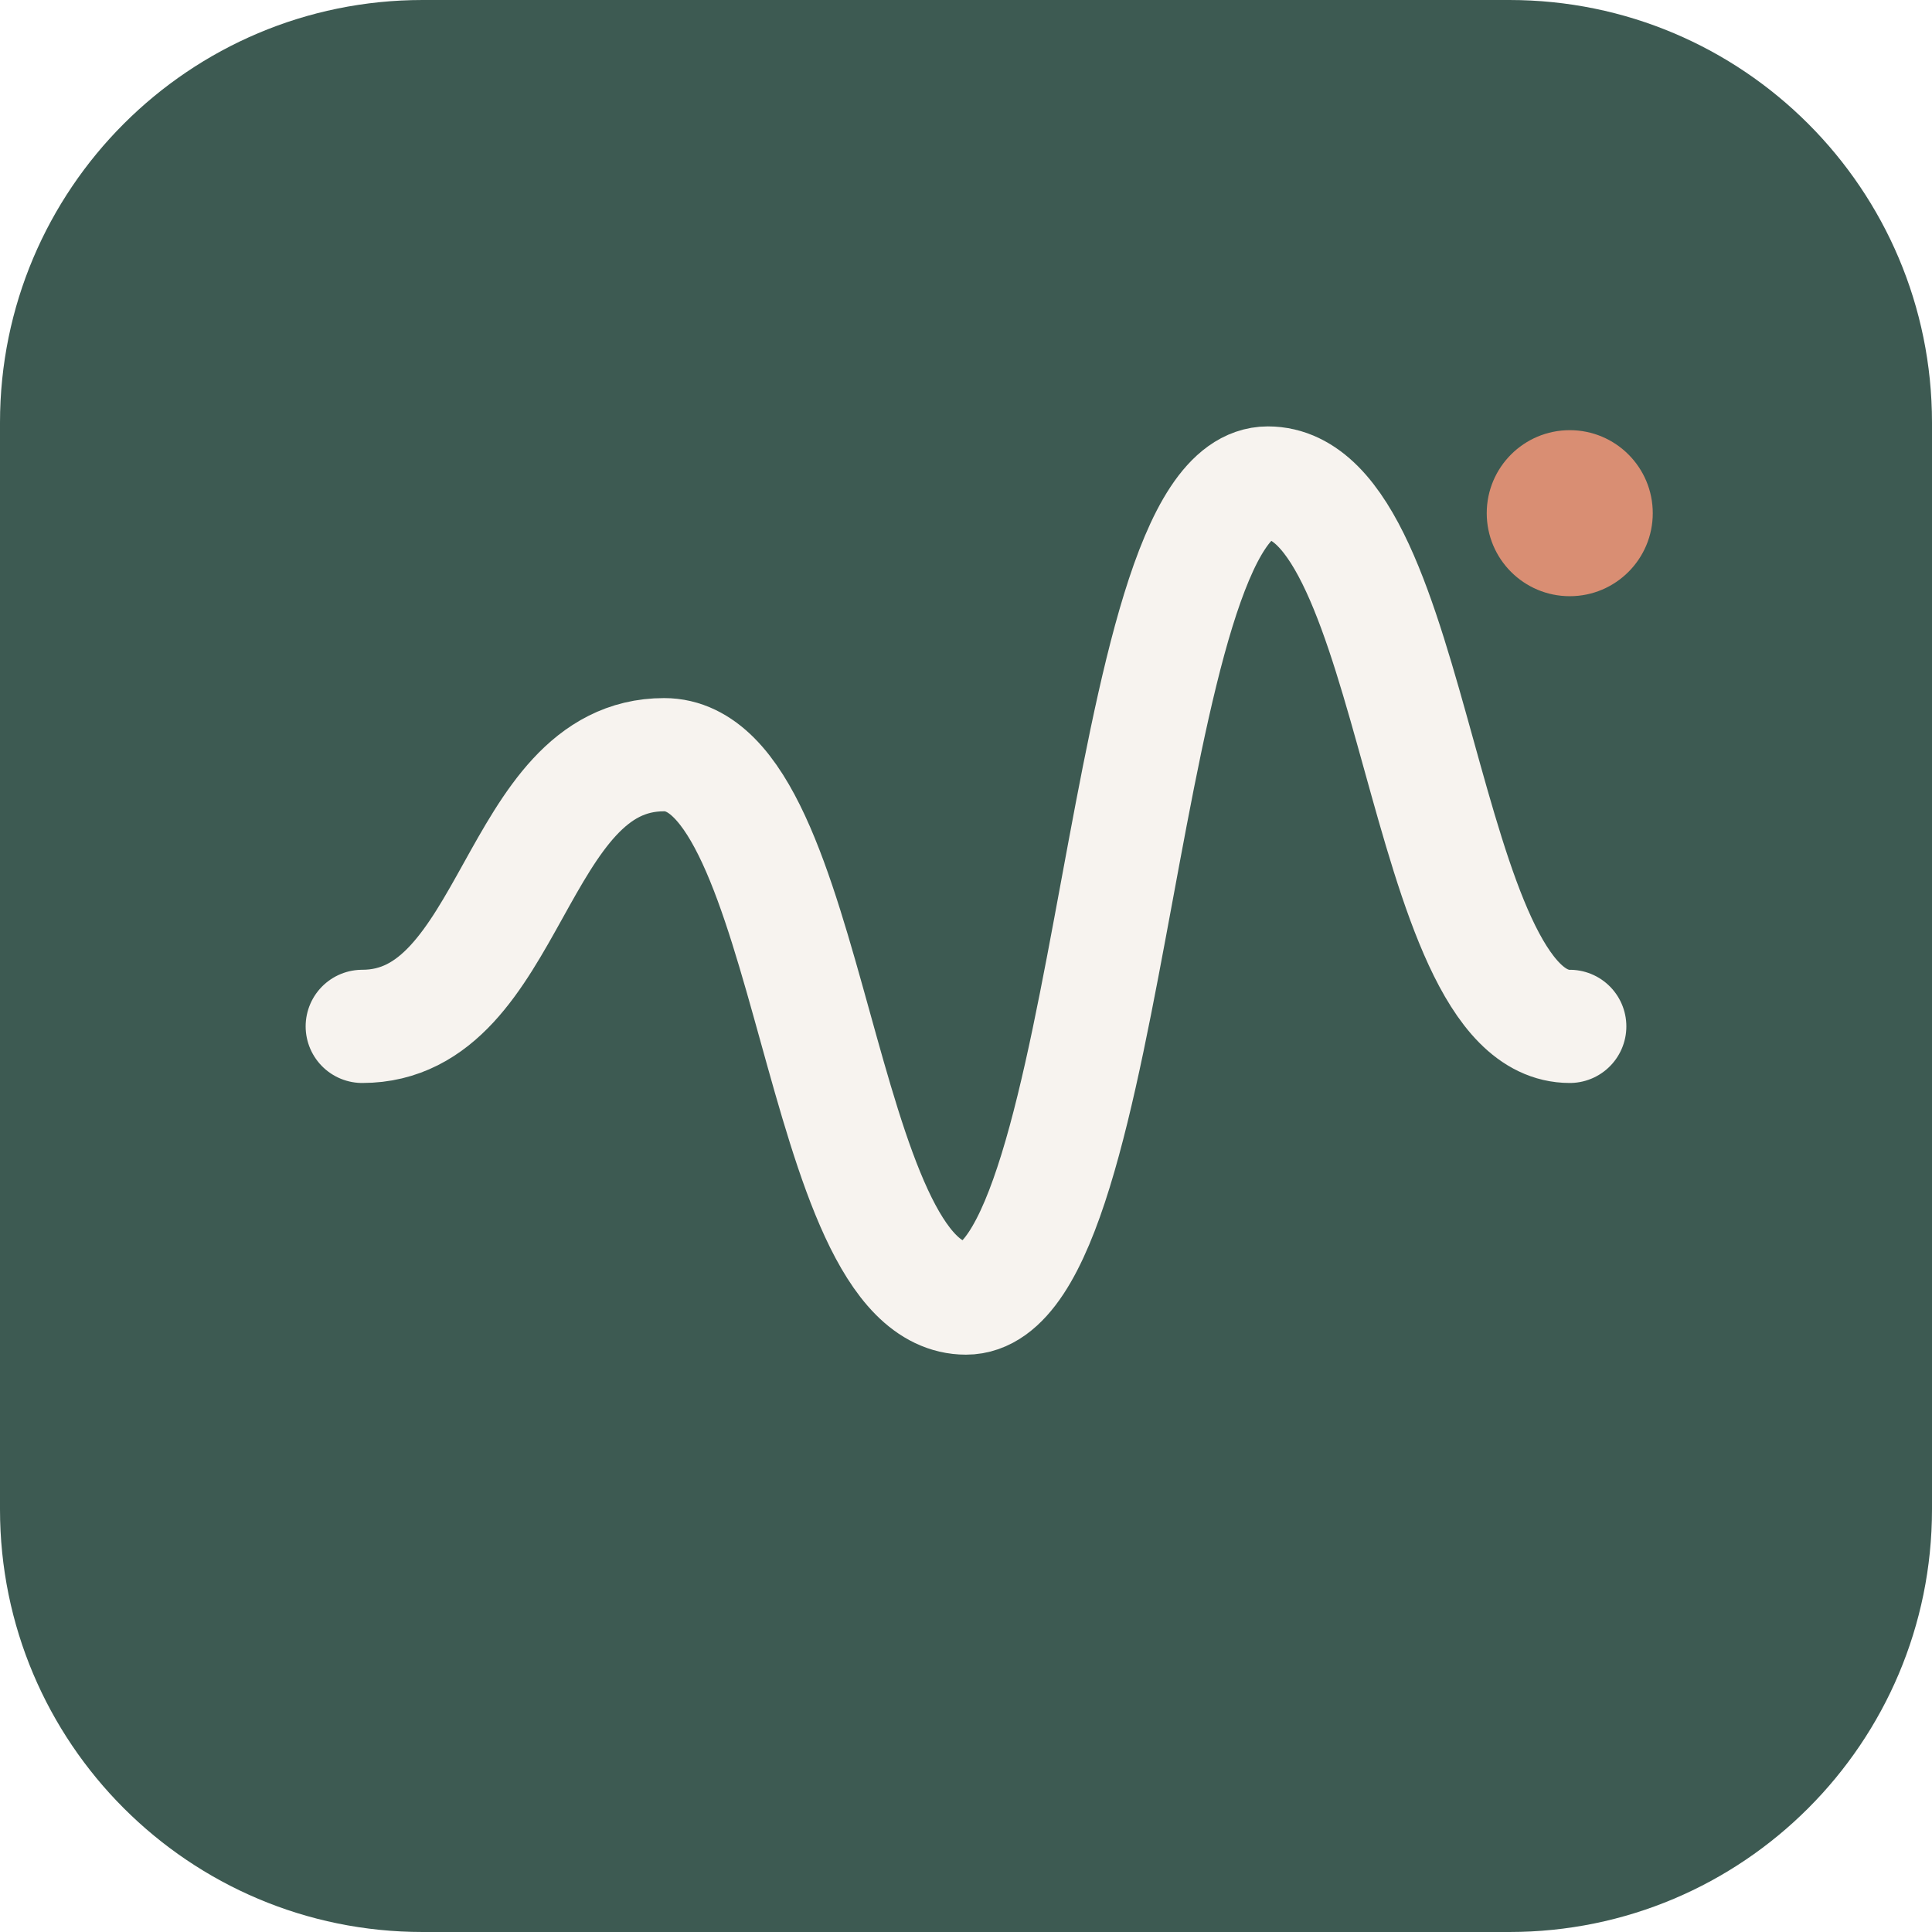
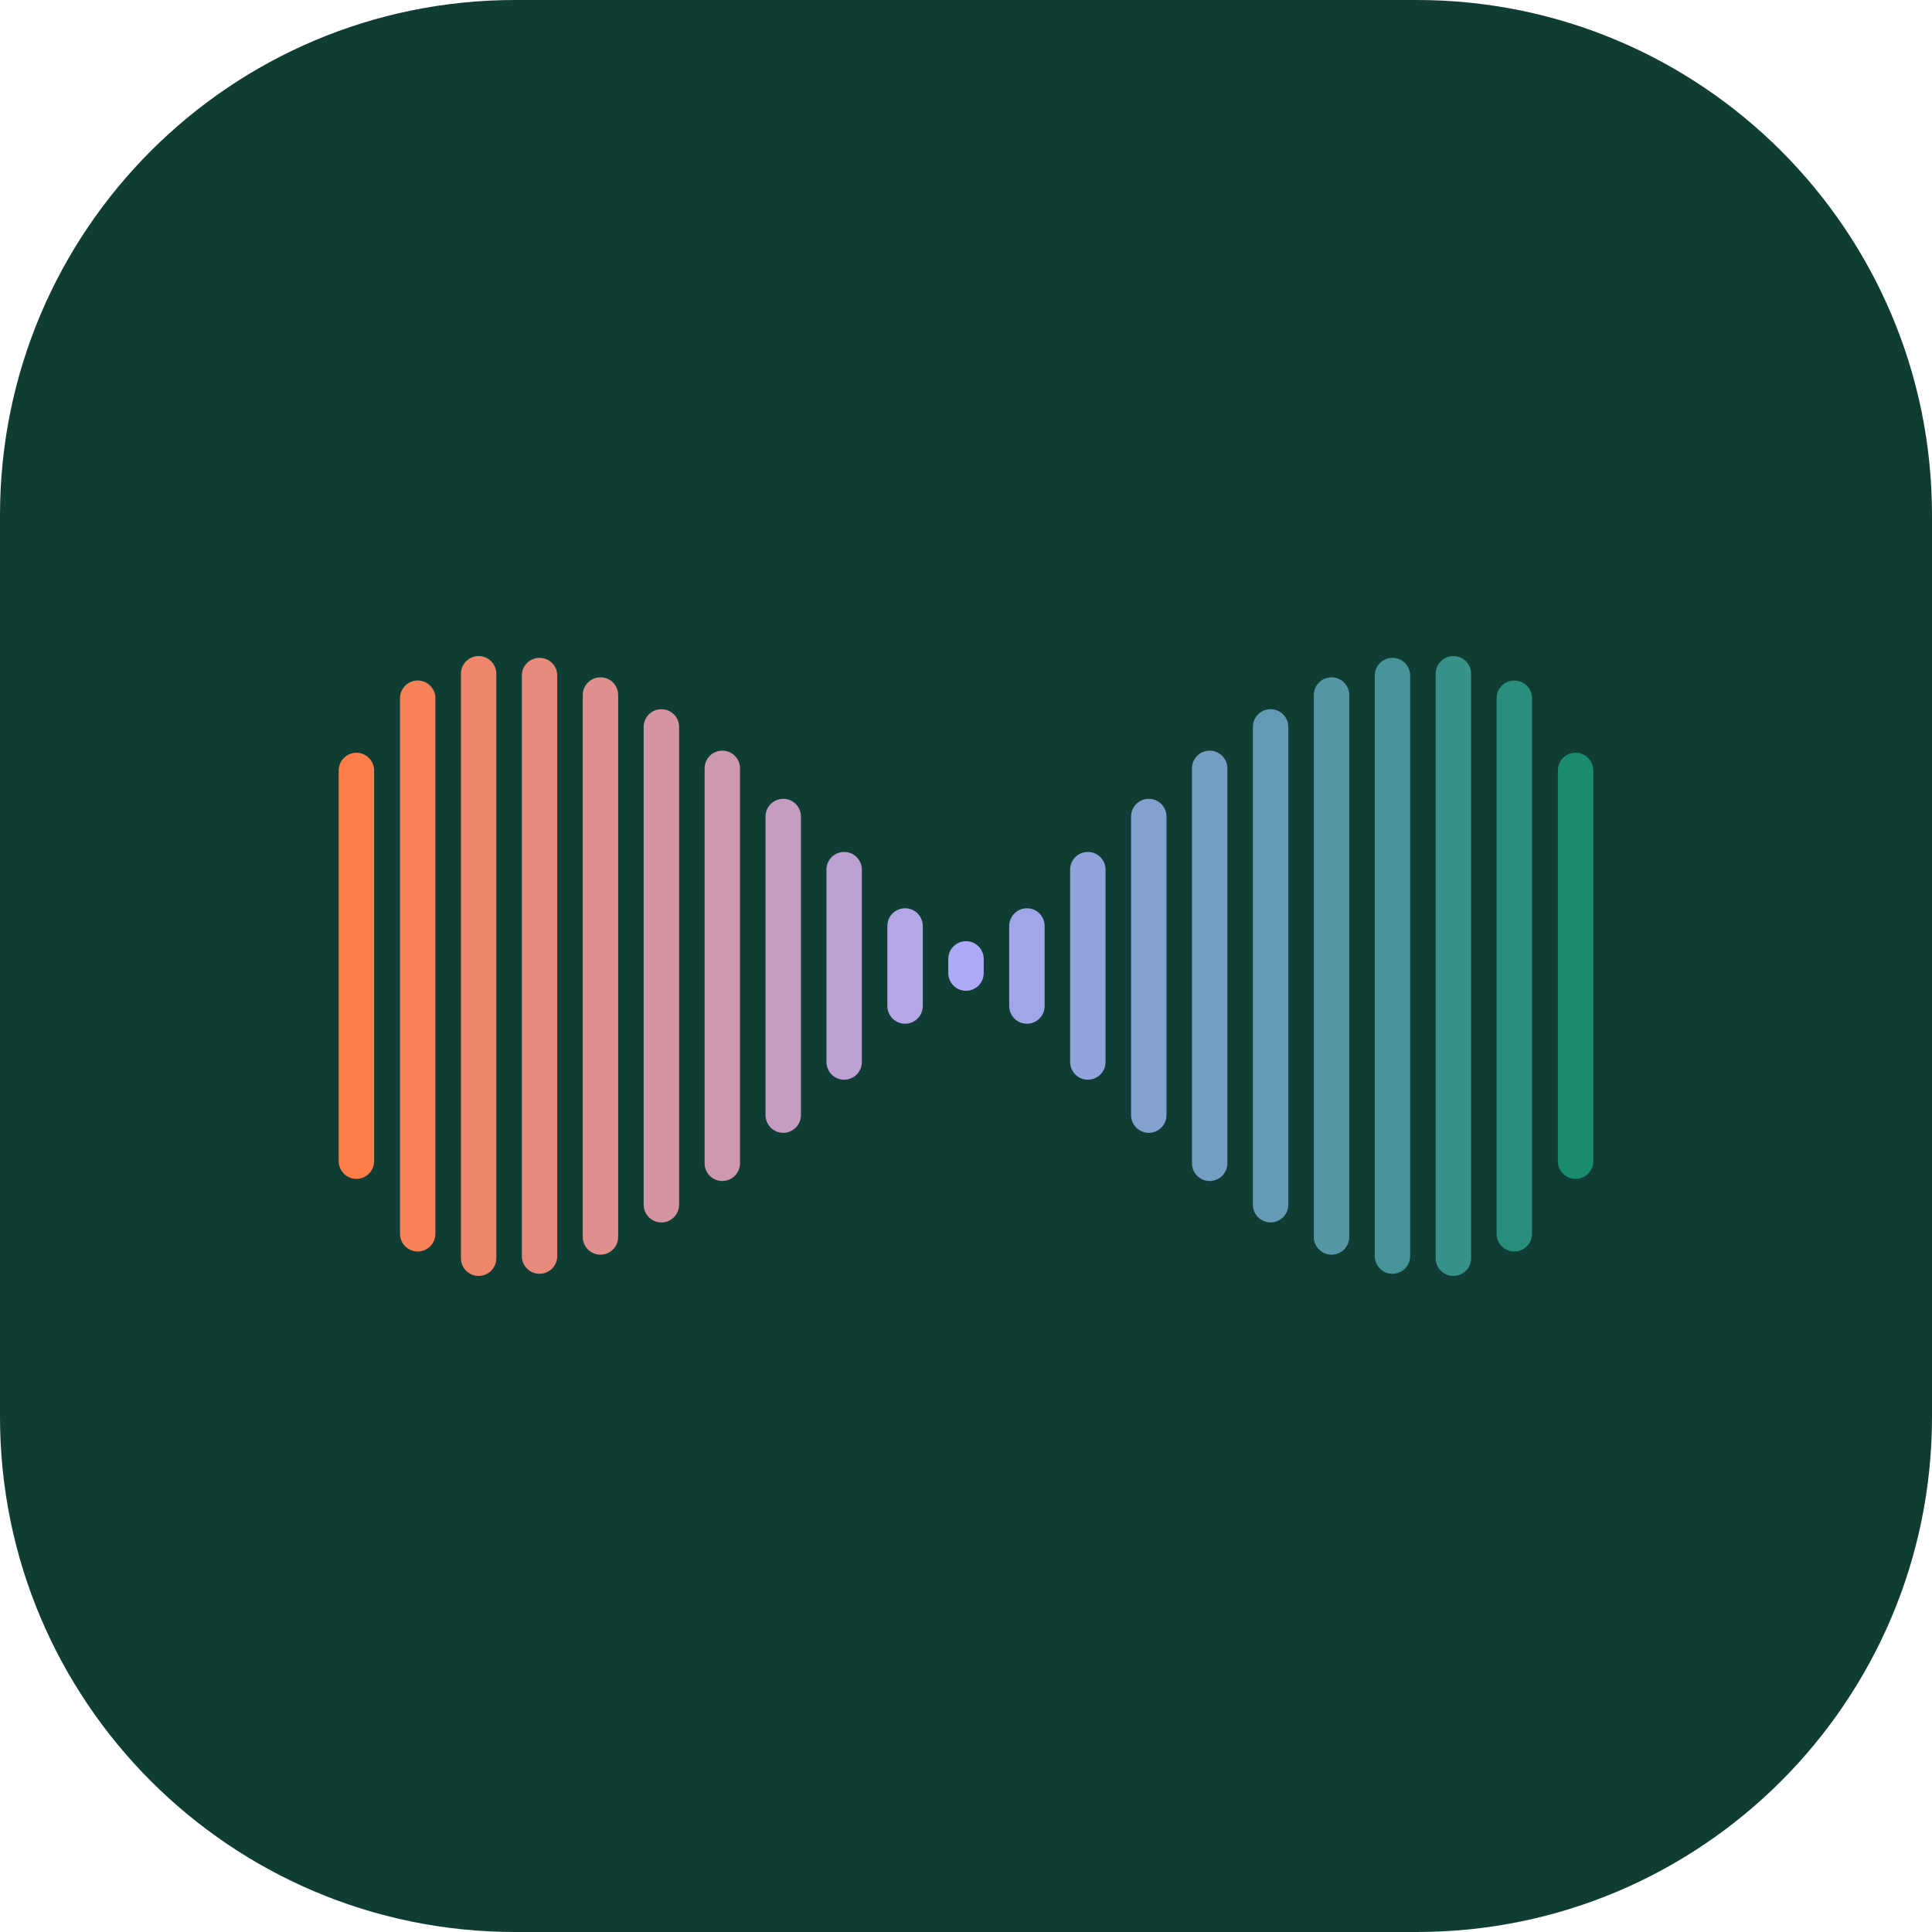
- <svg xmlns="http://www.w3.org/2000/svg" viewBox="0 0 512 512">
-   <rect width="512" height="512" rx="112" fill="#3D5A52" />
-   <path d="M96 280c40 0 40-72 80-72s40 144 80 144 40-216 80-216 40 144 80 144" fill="none" stroke="#F7F3EF" stroke-width="30" stroke-linecap="round" stroke-linejoin="round" transform="translate(0 -8)" />
-   <circle cx="416" cy="136" r="22" fill="#D98E73" />
+ <svg xmlns="http://www.w3.org/2000/svg" viewBox="0 0 120 120" width="512" height="512" role="img" aria-label="Logo Ritmo">
+   <rect width="120" height="120" rx="32" fill="#0F3D33" />
+   <g transform="translate(16 38) scale(0.22)">
+     <rect x="22.9" y="39.8" width="10" height="120.3" rx="5" fill="#FF7D48" />
+     <rect x="40.2" y="19.4" width="10" height="161.2" rx="5" fill="#F7825A" />
+     <rect x="57.4" y="12.5" width="10" height="175" rx="5" fill="#EF866B" />
+     <rect x="74.6" y="13" width="10" height="173.9" rx="5" fill="#E78A7C" />
+     <rect x="91.8" y="18.5" width="10" height="163" rx="5" fill="#DF8F8E" />
+     <rect x="109" y="27.5" width="10" height="144.9" rx="5" fill="#D694A0" />
+     <rect x="126.2" y="39.2" width="10" height="121.5" rx="5" fill="#CE98B1" />
+     <rect x="143.4" y="52.8" width="10" height="94.3" rx="5" fill="#C69CC2" />
+     <rect x="160.6" y="67.8" width="10" height="64.3" rx="5" fill="#BEA1D4" />
+     <rect x="177.8" y="83.7" width="10" height="32.6" rx="5" fill="#B6A6E6" />
+     <rect x="195" y="93" width="10" height="14" rx="5" fill="#AEAAF7" />
+     <rect x="212.2" y="83.7" width="10" height="32.6" rx="5" fill="#9FA7E9" />
+     <rect x="229.4" y="67.8" width="10" height="64.3" rx="5" fill="#91A4DC" />
+     <rect x="246.6" y="52.8" width="10" height="94.3" rx="5" fill="#82A1CE" />
+     <rect x="263.8" y="39.2" width="10" height="121.5" rx="5" fill="#739EC1" />
+     <rect x="281" y="27.5" width="10" height="144.9" rx="5" fill="#649AB3" />
+     <rect x="298.2" y="18.5" width="10" height="163" rx="5" fill="#5697A5" />
+     <rect x="315.4" y="13" width="10" height="173.9" rx="5" fill="#479498" />
+     <rect x="332.6" y="12.5" width="10" height="175" rx="5" fill="#38918A" />
+     <rect x="349.8" y="19.4" width="10" height="161.2" rx="5" fill="#2A8E7D" />
+     <rect x="367.1" y="39.8" width="10" height="120.3" rx="5" fill="#1B8B6F" />
+   </g>
</svg>
